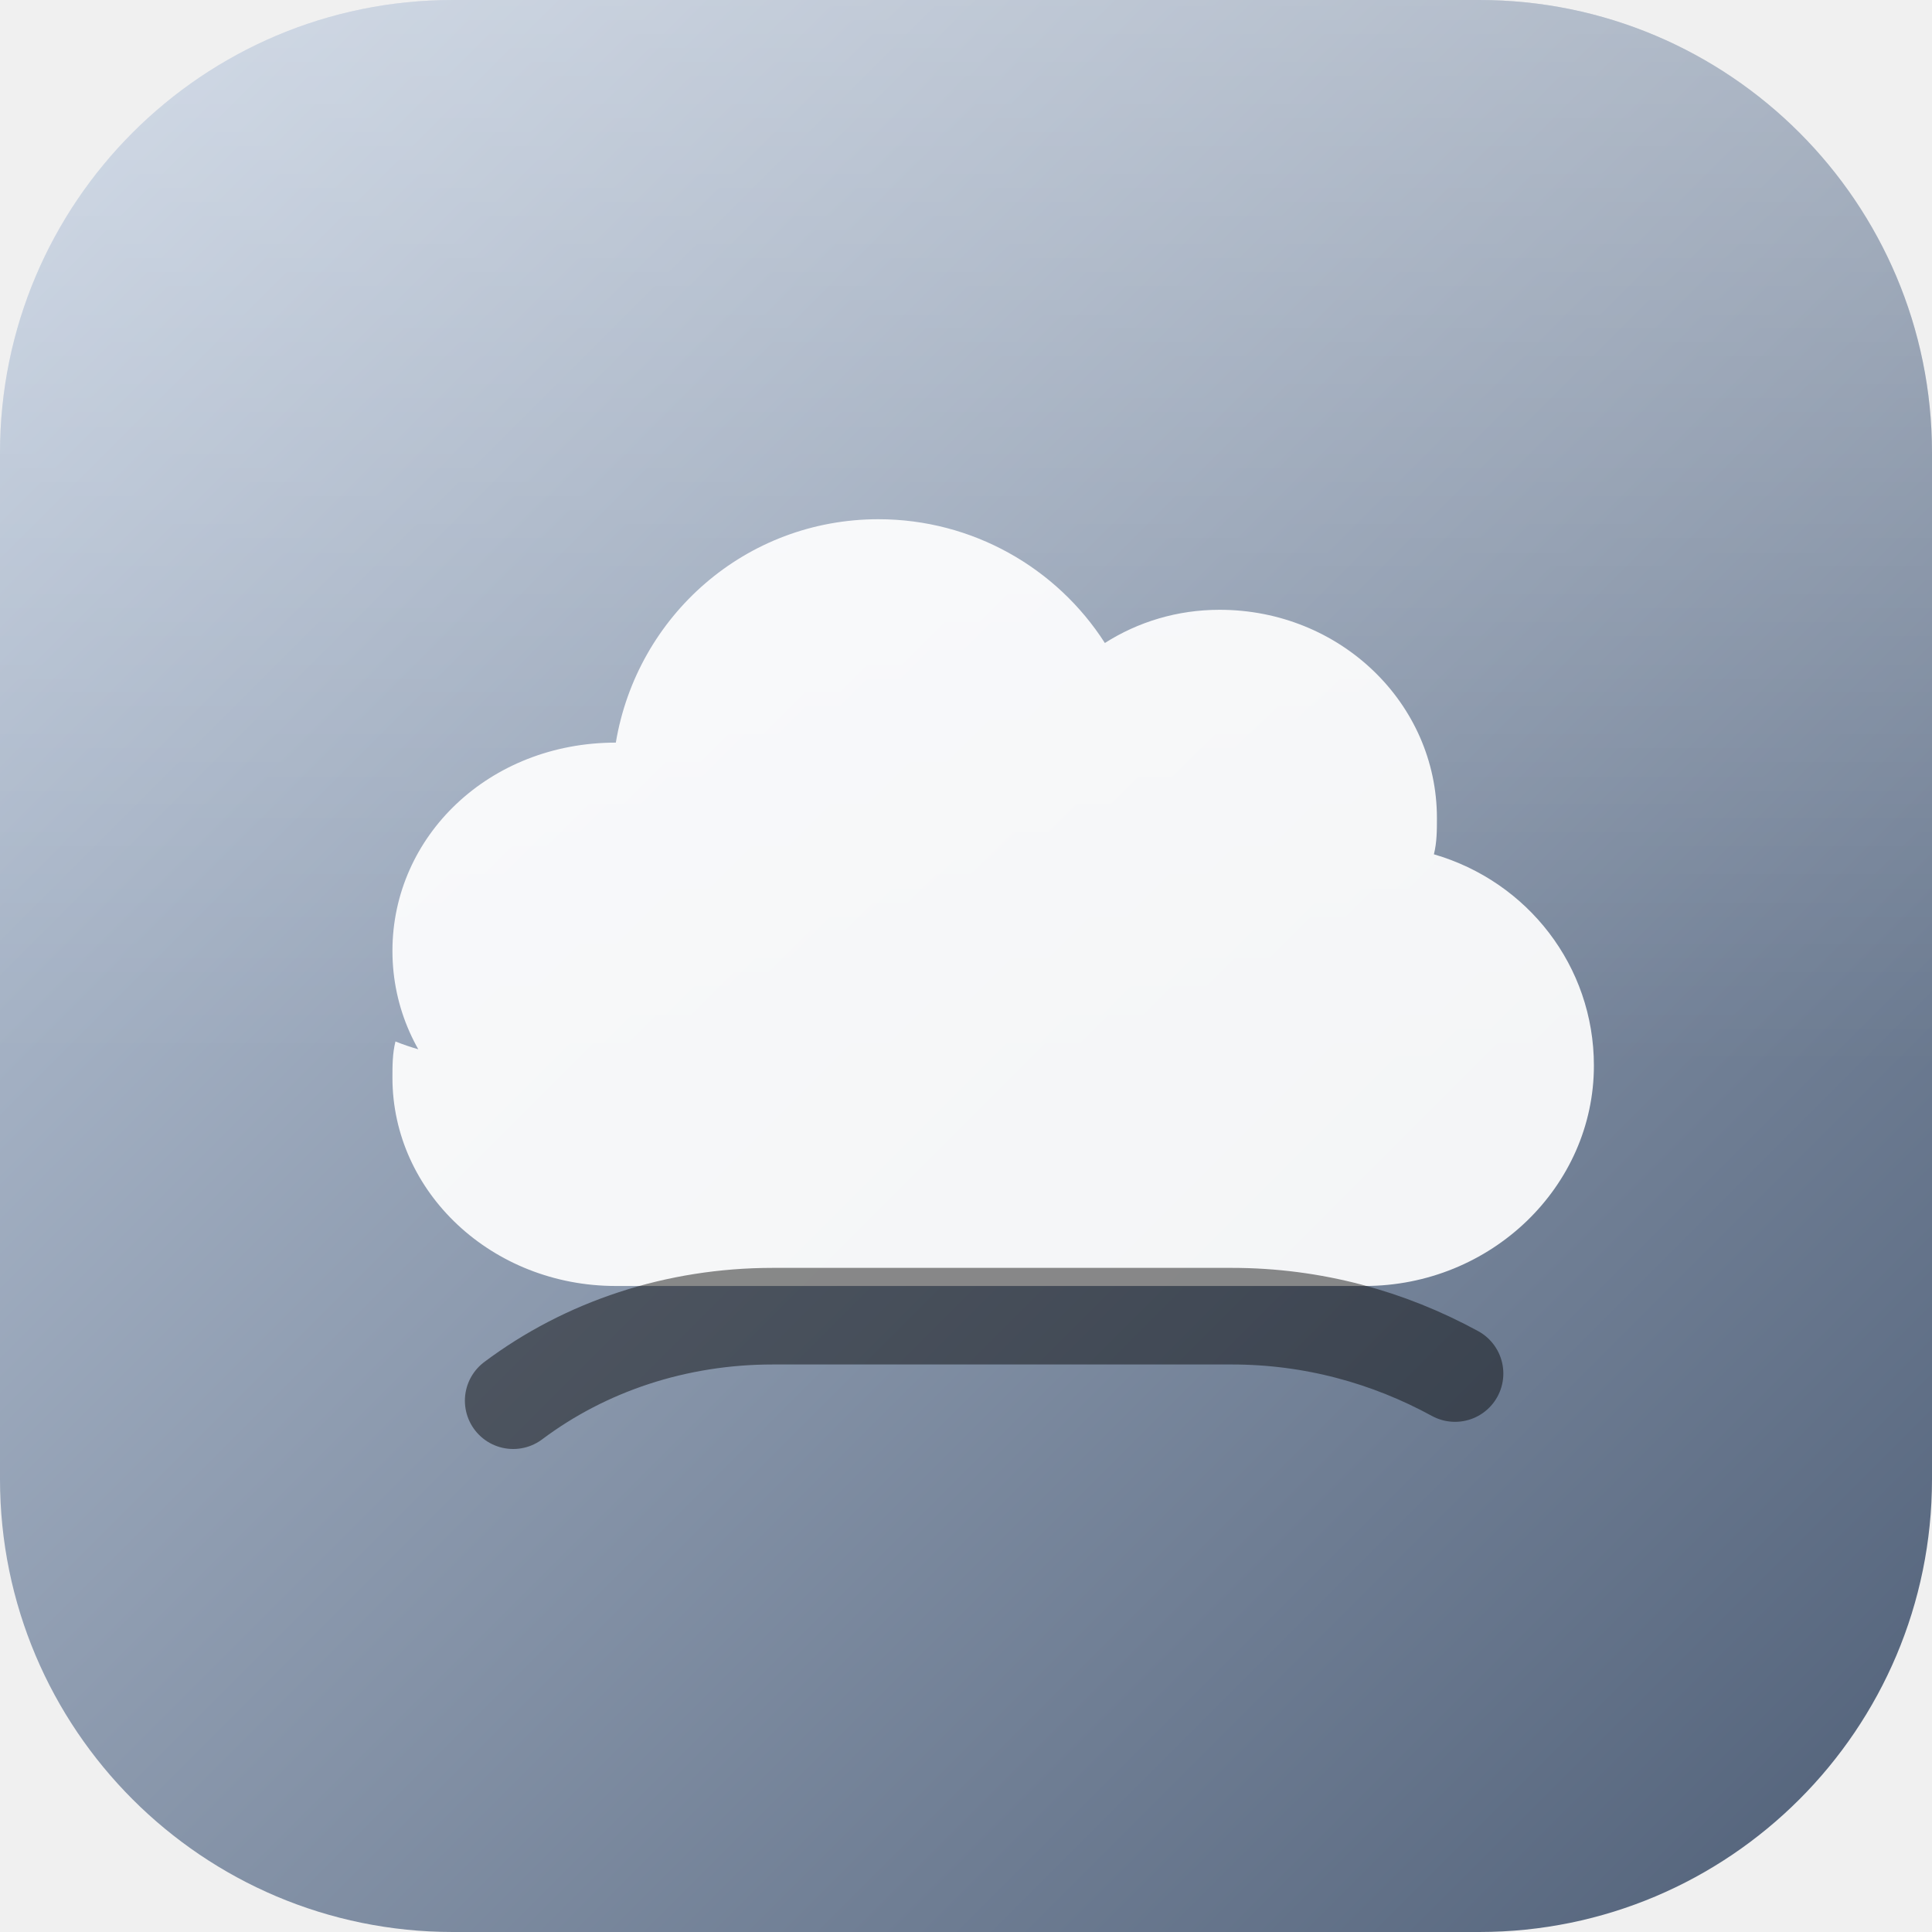
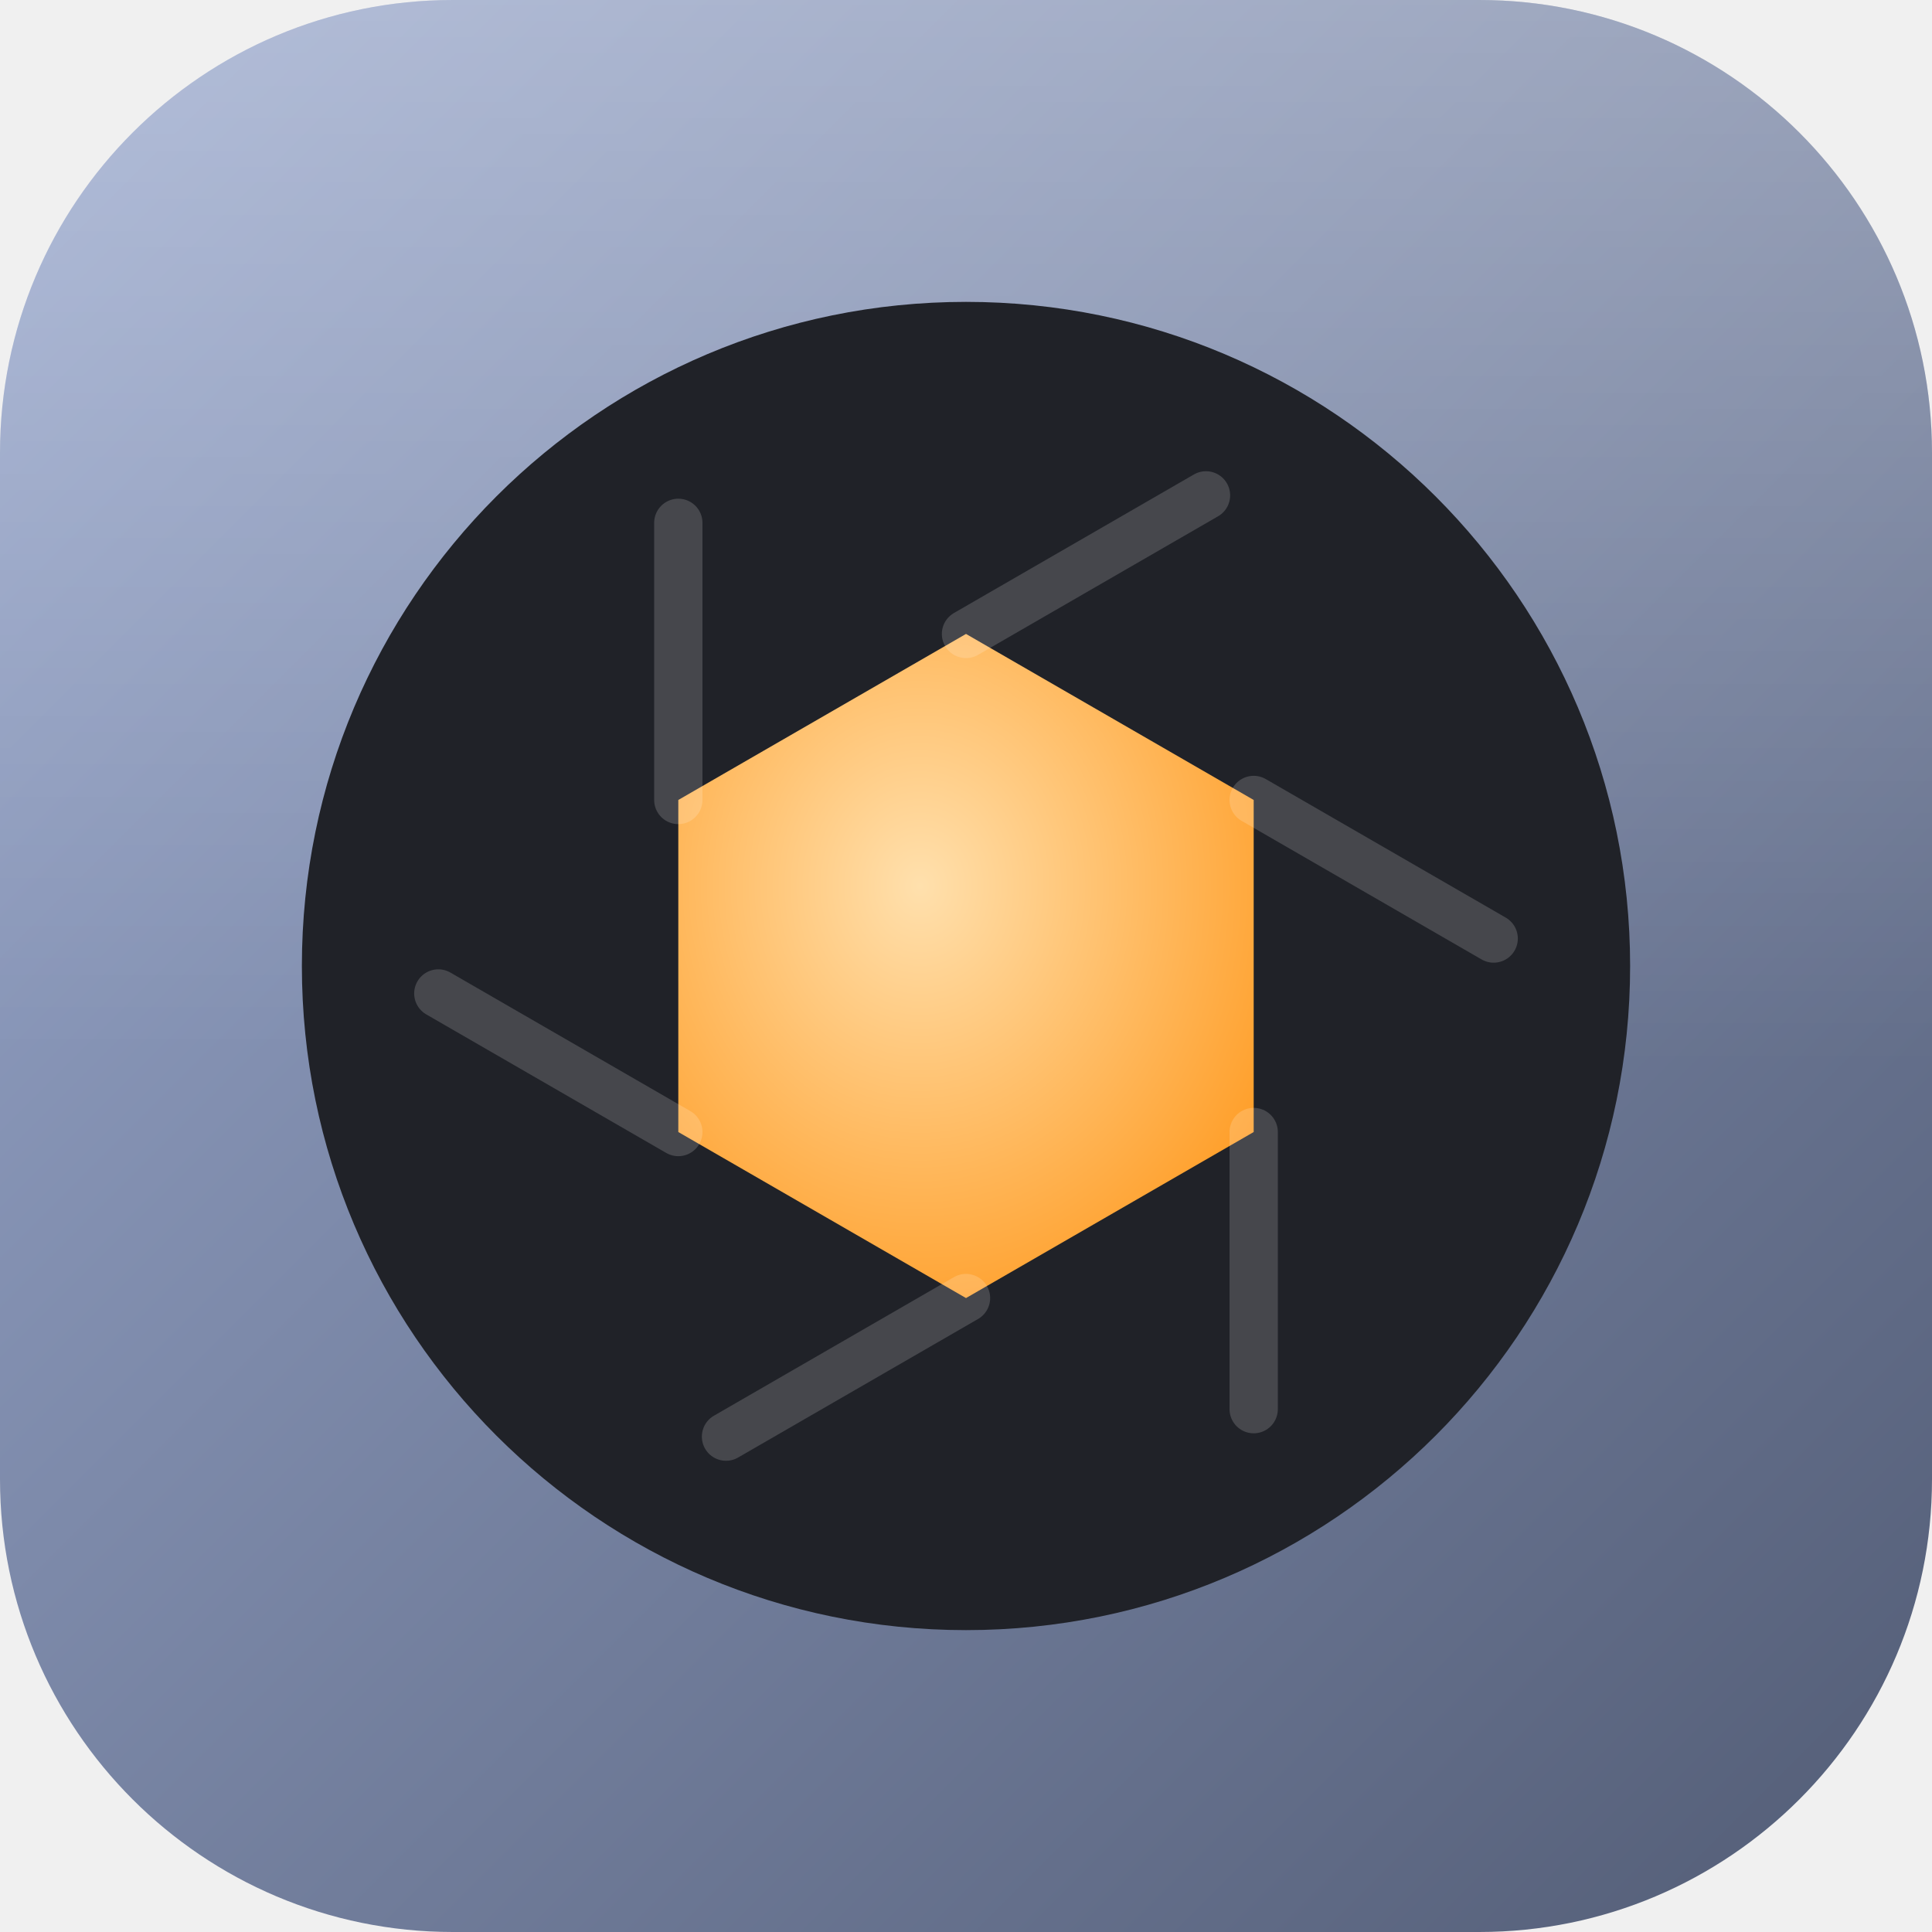
<svg xmlns="http://www.w3.org/2000/svg" viewBox="0 0 64 64" width="64" height="64" role="img" aria-label="Fog">
  <defs>
    <linearGradient id="fg-fog" x1="0" y1="0" x2="1" y2="1">
-       <stop offset="0" stop-color="#c3cfe0" />
-       <stop offset="1" stop-color="#4f5f77" />
+       <stop offset="0" stop-color="#9baacf" />
+       <stop offset="1" stop-color="#525c75" />
    </linearGradient>
    <linearGradient id="fs-fog" x1="0" y1="0" x2="0" y2="1">
-       <stop offset="0" stop-color="#fff" stop-opacity=".30" />
+       <stop offset="0" stop-color="#fff" stop-opacity=".26" />
      <stop offset=".55" stop-color="#fff" stop-opacity="0" />
    </linearGradient>
+     <radialGradient id="fk-fog" cx=".42" cy=".38" r=".72">
+       <stop offset="0" stop-color="#ffe0ad" />
+       <stop offset="1" stop-color="#ff9b22" />
+     </radialGradient>
  </defs>
  <rect width="64" height="64" rx="15" fill="url(#fg-fog)" />
  <rect width="64" height="64" rx="15" fill="url(#fs-fog)" />
-   <g transform="translate(8 8) scale(2)" fill="#fff">
-     <path d="M6.2 15.2c-2.1 0-3.7-1.55-3.7-3.45S4.1 8.3 6.2 8.3c.35-2.1 2.15-3.7 4.35-3.7 1.55 0 2.95.8 3.75 2.05.55-.35 1.2-.55 1.9-.55 2 0 3.6 1.55 3.6 3.45 0 .2 0 .4-.05.6 1.55.45 2.65 1.85 2.65 3.5 0 2-1.7 3.65-3.8 3.65H6.2c-2.05 0-3.7-1.55-3.7-3.45 0-.2 0-.4.05-.6.5.2 1.05.3 1.65.3z" opacity=".92" />
-     <path d="M4.5 19.2c1.2-.9 2.7-1.4 4.3-1.4h7.6c1.35 0 2.6.35 3.7.95" fill="none" stroke="currentColor" stroke-width="1.6" stroke-linecap="round" opacity=".45" />
+   <g transform="translate(32 32) scale(1) translate(-32 -32)">
+     <circle cx="32" cy="32" r="22" fill="#202228" />
+     <path d="M32.00 21.00L41.53 26.50L41.53 37.50L32.00 43.00L22.47 37.50L22.47 26.50Z" fill="url(#fk-fog)" />
+     <g stroke="#fff" stroke-opacity=".17" stroke-width="1.6" stroke-linecap="round">
+       <path d="M41.53 26.50L49.48 31.09" />
+       <path d="M41.53 37.50L41.53 46.68" />
+       <path d="M32.00 43.00L24.05 47.59" />
+       <path d="M22.47 37.50L14.52 32.91" />
+       <path d="M22.47 26.50L22.47 17.32" />
+       <path d="M32.00 21.00L39.95 16.41" />
+     </g>
  </g>
</svg>
